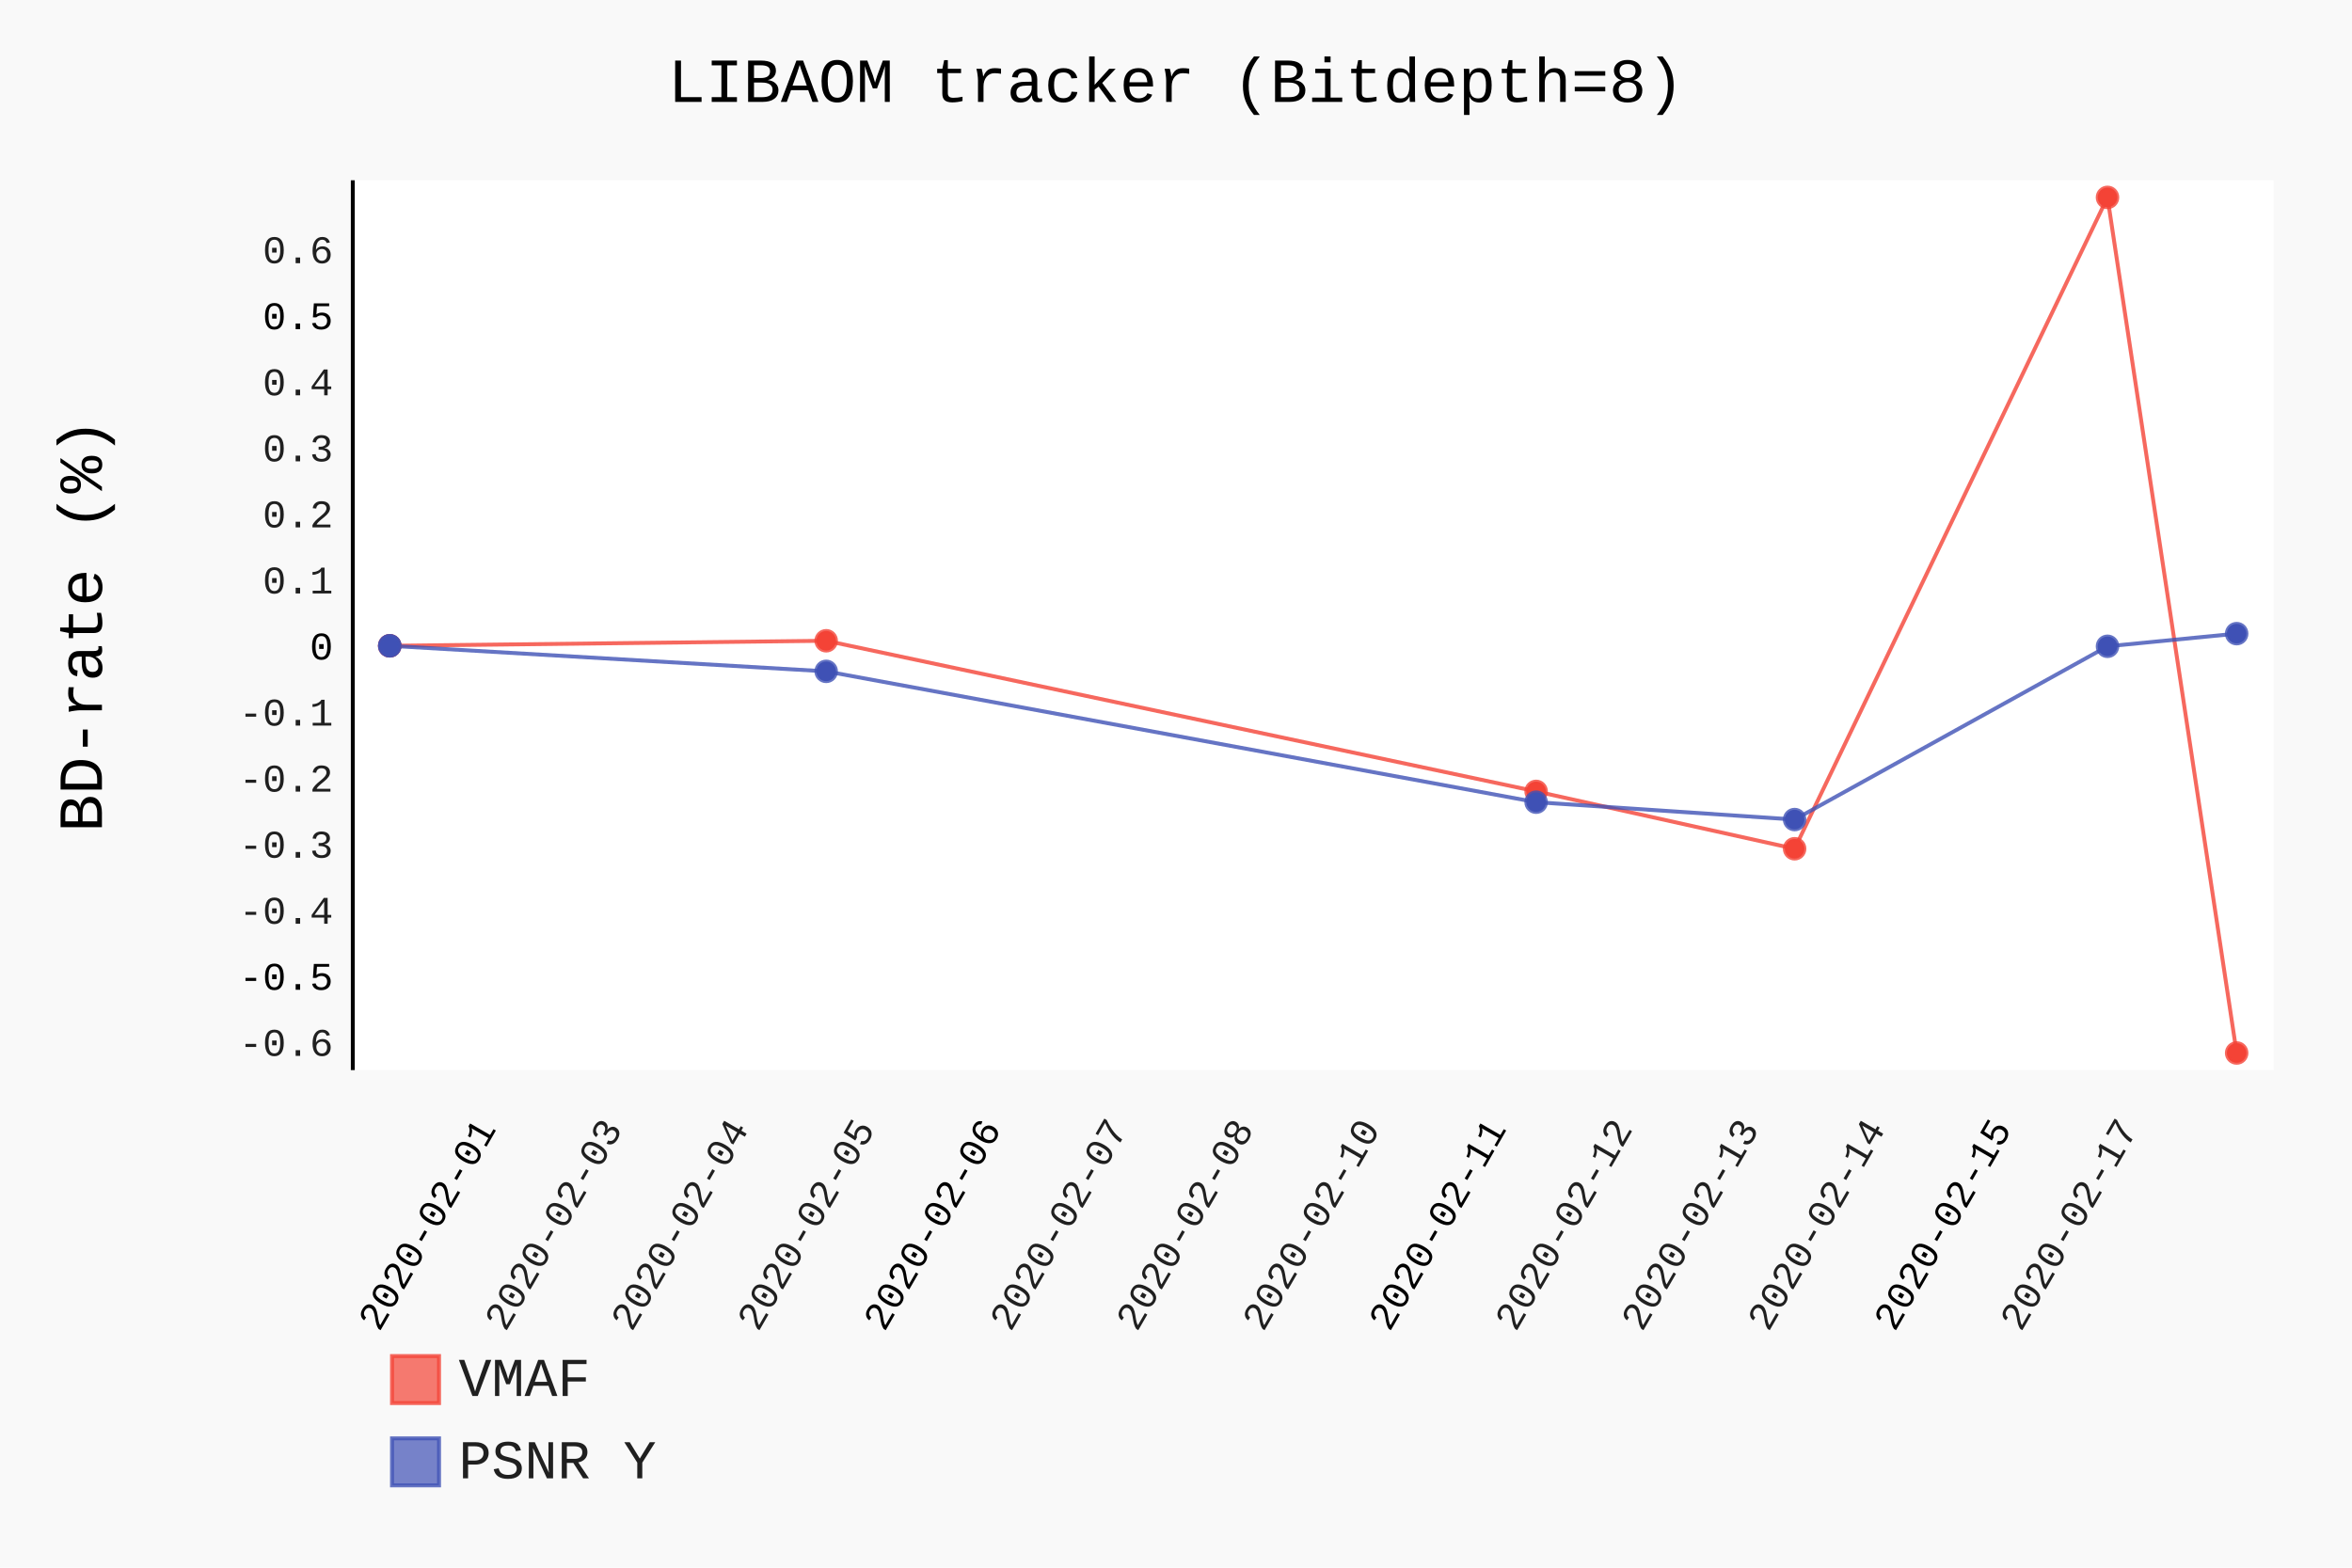
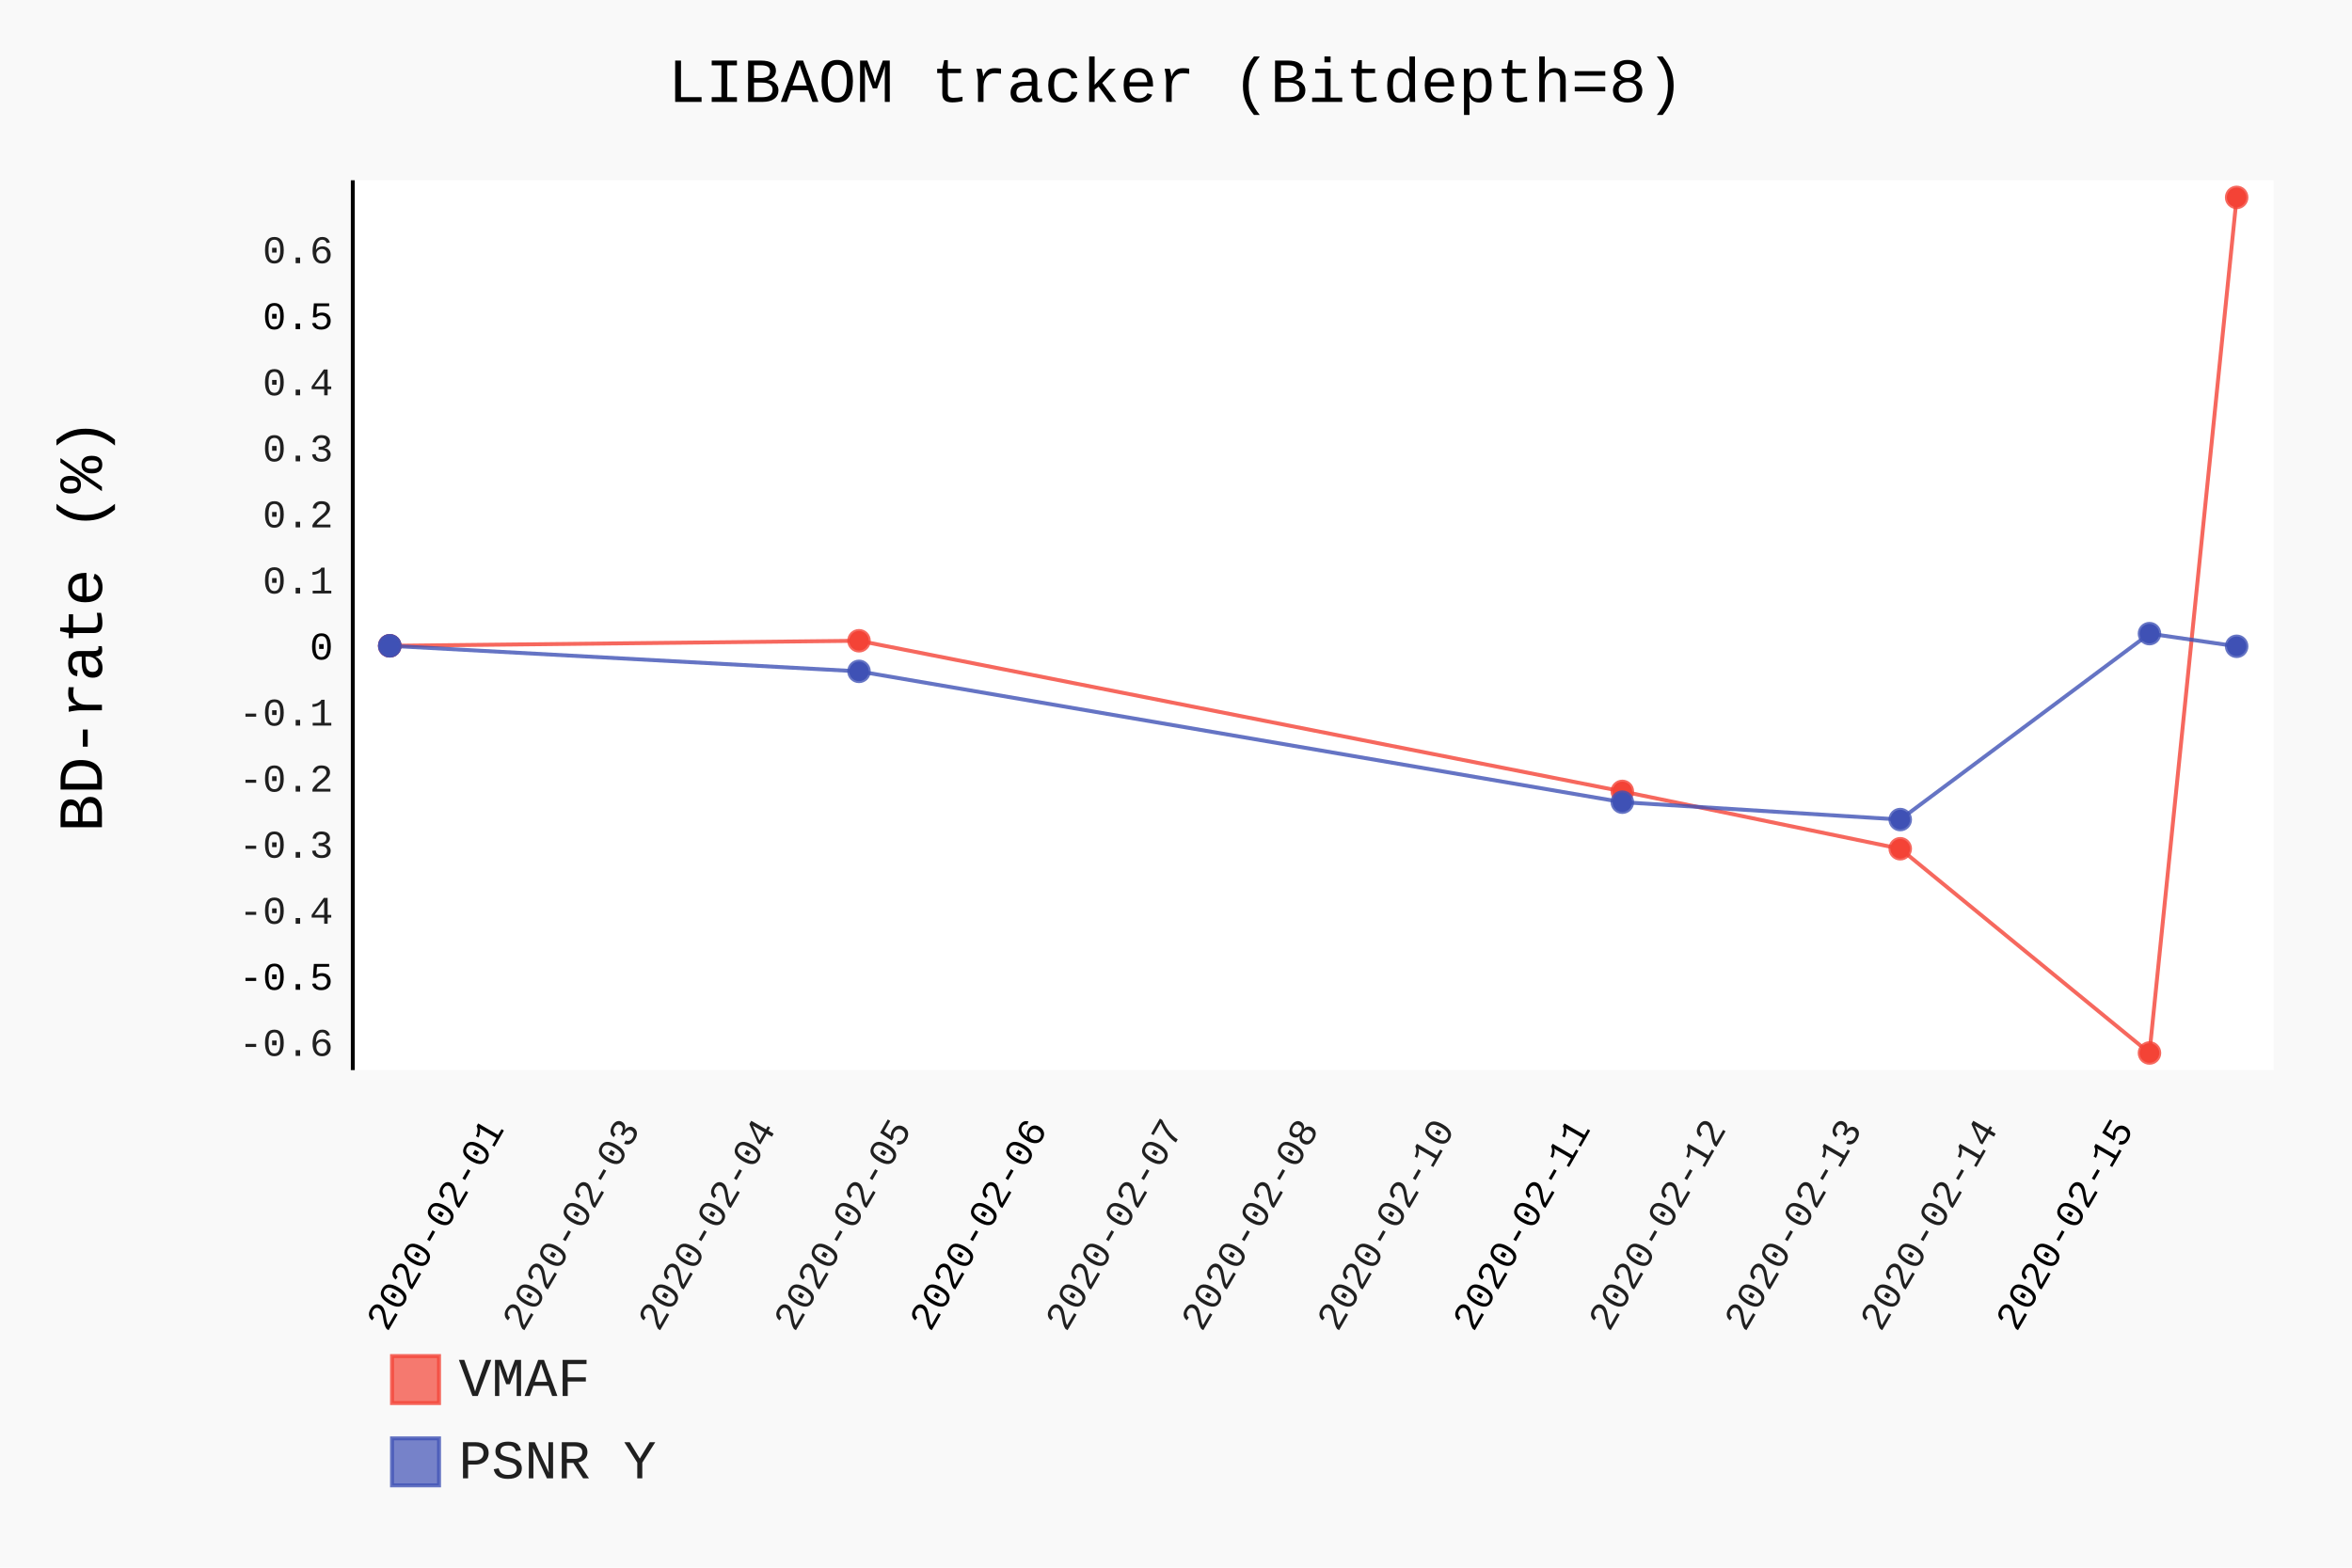
- <svg xmlns="http://www.w3.org/2000/svg" class="pygal-chart" id="chart-719b33d2-801d-4356-bde9-a1f717c0e61c" viewBox="0 0 600 400">
+ <svg xmlns="http://www.w3.org/2000/svg" class="pygal-chart" id="chart-3cac7b1a-fa31-4839-9834-1c2f86e84830" viewBox="0 0 600 400">
  <defs>
-     <style type="text/css">#chart-719b33d2-801d-4356-bde9-a1f717c0e61c{-webkit-user-select:none;-webkit-font-smoothing:antialiased;font-family:Consolas,"Liberation Mono",Menlo,Courier,monospace}#chart-719b33d2-801d-4356-bde9-a1f717c0e61c .title{font-family:Consolas,"Liberation Mono",Menlo,Courier,monospace;font-size:16px}#chart-719b33d2-801d-4356-bde9-a1f717c0e61c .legends .legend text{font-family:Consolas,"Liberation Mono",Menlo,Courier,monospace;font-size:14px}#chart-719b33d2-801d-4356-bde9-a1f717c0e61c .axis text{font-family:Consolas,"Liberation Mono",Menlo,Courier,monospace;font-size:10px}#chart-719b33d2-801d-4356-bde9-a1f717c0e61c .axis text.major{font-family:Consolas,"Liberation Mono",Menlo,Courier,monospace;font-size:10px}#chart-719b33d2-801d-4356-bde9-a1f717c0e61c .text-overlay text.value{font-family:Consolas,"Liberation Mono",Menlo,Courier,monospace;font-size:16px}#chart-719b33d2-801d-4356-bde9-a1f717c0e61c .text-overlay text.label{font-family:Consolas,"Liberation Mono",Menlo,Courier,monospace;font-size:10px}#chart-719b33d2-801d-4356-bde9-a1f717c0e61c .tooltip{font-family:Consolas,"Liberation Mono",Menlo,Courier,monospace;font-size:14px}#chart-719b33d2-801d-4356-bde9-a1f717c0e61c text.no_data{font-family:Consolas,"Liberation Mono",Menlo,Courier,monospace;font-size:64px}
- #chart-719b33d2-801d-4356-bde9-a1f717c0e61c{background-color:rgba(249,249,249,1)}#chart-719b33d2-801d-4356-bde9-a1f717c0e61c path,#chart-719b33d2-801d-4356-bde9-a1f717c0e61c line,#chart-719b33d2-801d-4356-bde9-a1f717c0e61c rect,#chart-719b33d2-801d-4356-bde9-a1f717c0e61c circle{-webkit-transition:150ms;-moz-transition:150ms;transition:150ms}#chart-719b33d2-801d-4356-bde9-a1f717c0e61c .graph &gt; .background{fill:rgba(249,249,249,1)}#chart-719b33d2-801d-4356-bde9-a1f717c0e61c .plot &gt; .background{fill:rgba(255,255,255,1)}#chart-719b33d2-801d-4356-bde9-a1f717c0e61c .graph{fill:rgba(0,0,0,.87)}#chart-719b33d2-801d-4356-bde9-a1f717c0e61c text.no_data{fill:rgba(0,0,0,1)}#chart-719b33d2-801d-4356-bde9-a1f717c0e61c .title{fill:rgba(0,0,0,1)}#chart-719b33d2-801d-4356-bde9-a1f717c0e61c .legends .legend text{fill:rgba(0,0,0,.87)}#chart-719b33d2-801d-4356-bde9-a1f717c0e61c .legends .legend:hover text{fill:rgba(0,0,0,1)}#chart-719b33d2-801d-4356-bde9-a1f717c0e61c .axis .line{stroke:rgba(0,0,0,1)}#chart-719b33d2-801d-4356-bde9-a1f717c0e61c .axis .guide.line{stroke:rgba(0,0,0,.54)}#chart-719b33d2-801d-4356-bde9-a1f717c0e61c .axis .major.line{stroke:rgba(0,0,0,.87)}#chart-719b33d2-801d-4356-bde9-a1f717c0e61c .axis text.major{fill:rgba(0,0,0,1)}#chart-719b33d2-801d-4356-bde9-a1f717c0e61c .axis.y .guides:hover .guide.line,#chart-719b33d2-801d-4356-bde9-a1f717c0e61c .line-graph .axis.x .guides:hover .guide.line,#chart-719b33d2-801d-4356-bde9-a1f717c0e61c .stackedline-graph .axis.x .guides:hover .guide.line,#chart-719b33d2-801d-4356-bde9-a1f717c0e61c .xy-graph .axis.x .guides:hover .guide.line{stroke:rgba(0,0,0,1)}#chart-719b33d2-801d-4356-bde9-a1f717c0e61c .axis .guides:hover text{fill:rgba(0,0,0,1)}#chart-719b33d2-801d-4356-bde9-a1f717c0e61c .reactive{fill-opacity:.7;stroke-opacity:.8}#chart-719b33d2-801d-4356-bde9-a1f717c0e61c .ci{stroke:rgba(0,0,0,.87)}#chart-719b33d2-801d-4356-bde9-a1f717c0e61c .reactive.active,#chart-719b33d2-801d-4356-bde9-a1f717c0e61c .active .reactive{fill-opacity:.8;stroke-opacity:.9;stroke-width:4}#chart-719b33d2-801d-4356-bde9-a1f717c0e61c .ci .reactive.active{stroke-width:1.5}#chart-719b33d2-801d-4356-bde9-a1f717c0e61c .series text{fill:rgba(0,0,0,1)}#chart-719b33d2-801d-4356-bde9-a1f717c0e61c .tooltip rect{fill:rgba(255,255,255,1);stroke:rgba(0,0,0,1);-webkit-transition:opacity 150ms;-moz-transition:opacity 150ms;transition:opacity 150ms}#chart-719b33d2-801d-4356-bde9-a1f717c0e61c .tooltip .label{fill:rgba(0,0,0,.87)}#chart-719b33d2-801d-4356-bde9-a1f717c0e61c .tooltip .label{fill:rgba(0,0,0,.87)}#chart-719b33d2-801d-4356-bde9-a1f717c0e61c .tooltip .legend{font-size:.8em;fill:rgba(0,0,0,.54)}#chart-719b33d2-801d-4356-bde9-a1f717c0e61c .tooltip .x_label{font-size:.6em;fill:rgba(0,0,0,1)}#chart-719b33d2-801d-4356-bde9-a1f717c0e61c .tooltip .xlink{font-size:.5em;text-decoration:underline}#chart-719b33d2-801d-4356-bde9-a1f717c0e61c .tooltip .value{font-size:1.5em}#chart-719b33d2-801d-4356-bde9-a1f717c0e61c .bound{font-size:.5em}#chart-719b33d2-801d-4356-bde9-a1f717c0e61c .max-value{font-size:.75em;fill:rgba(0,0,0,.54)}#chart-719b33d2-801d-4356-bde9-a1f717c0e61c .map-element{fill:rgba(255,255,255,1);stroke:rgba(0,0,0,.54) !important}#chart-719b33d2-801d-4356-bde9-a1f717c0e61c .map-element .reactive{fill-opacity:inherit;stroke-opacity:inherit}#chart-719b33d2-801d-4356-bde9-a1f717c0e61c .color-0,#chart-719b33d2-801d-4356-bde9-a1f717c0e61c .color-0 a:visited{stroke:#F44336;fill:#F44336}#chart-719b33d2-801d-4356-bde9-a1f717c0e61c .color-1,#chart-719b33d2-801d-4356-bde9-a1f717c0e61c .color-1 a:visited{stroke:#3F51B5;fill:#3F51B5}#chart-719b33d2-801d-4356-bde9-a1f717c0e61c .text-overlay .color-0 text{fill:black}#chart-719b33d2-801d-4356-bde9-a1f717c0e61c .text-overlay .color-1 text{fill:black}
- #chart-719b33d2-801d-4356-bde9-a1f717c0e61c text.no_data{text-anchor:middle}#chart-719b33d2-801d-4356-bde9-a1f717c0e61c .guide.line{fill:none}#chart-719b33d2-801d-4356-bde9-a1f717c0e61c .centered{text-anchor:middle}#chart-719b33d2-801d-4356-bde9-a1f717c0e61c .title{text-anchor:middle}#chart-719b33d2-801d-4356-bde9-a1f717c0e61c .legends .legend text{fill-opacity:1}#chart-719b33d2-801d-4356-bde9-a1f717c0e61c .axis.x text{text-anchor:middle}#chart-719b33d2-801d-4356-bde9-a1f717c0e61c .axis.x:not(.web) text[transform]{text-anchor:start}#chart-719b33d2-801d-4356-bde9-a1f717c0e61c .axis.x:not(.web) text[transform].backwards{text-anchor:end}#chart-719b33d2-801d-4356-bde9-a1f717c0e61c .axis.y text{text-anchor:end}#chart-719b33d2-801d-4356-bde9-a1f717c0e61c .axis.y text[transform].backwards{text-anchor:start}#chart-719b33d2-801d-4356-bde9-a1f717c0e61c .axis.y2 text{text-anchor:start}#chart-719b33d2-801d-4356-bde9-a1f717c0e61c .axis.y2 text[transform].backwards{text-anchor:end}#chart-719b33d2-801d-4356-bde9-a1f717c0e61c .axis .guide.line{stroke-dasharray:4,4}#chart-719b33d2-801d-4356-bde9-a1f717c0e61c .axis .major.guide.line{stroke-dasharray:6,6}#chart-719b33d2-801d-4356-bde9-a1f717c0e61c .horizontal .axis.y .guide.line,#chart-719b33d2-801d-4356-bde9-a1f717c0e61c .horizontal .axis.y2 .guide.line,#chart-719b33d2-801d-4356-bde9-a1f717c0e61c .vertical .axis.x .guide.line{opacity:0}#chart-719b33d2-801d-4356-bde9-a1f717c0e61c .horizontal .axis.always_show .guide.line,#chart-719b33d2-801d-4356-bde9-a1f717c0e61c .vertical .axis.always_show .guide.line{opacity:1 !important}#chart-719b33d2-801d-4356-bde9-a1f717c0e61c .axis.y .guides:hover .guide.line,#chart-719b33d2-801d-4356-bde9-a1f717c0e61c .axis.y2 .guides:hover .guide.line,#chart-719b33d2-801d-4356-bde9-a1f717c0e61c .axis.x .guides:hover .guide.line{opacity:1}#chart-719b33d2-801d-4356-bde9-a1f717c0e61c .axis .guides:hover text{opacity:1}#chart-719b33d2-801d-4356-bde9-a1f717c0e61c .nofill{fill:none}#chart-719b33d2-801d-4356-bde9-a1f717c0e61c .subtle-fill{fill-opacity:.2}#chart-719b33d2-801d-4356-bde9-a1f717c0e61c .dot{stroke-width:1px;fill-opacity:1}#chart-719b33d2-801d-4356-bde9-a1f717c0e61c .dot.active{stroke-width:5px}#chart-719b33d2-801d-4356-bde9-a1f717c0e61c .dot.negative{fill:transparent}#chart-719b33d2-801d-4356-bde9-a1f717c0e61c text,#chart-719b33d2-801d-4356-bde9-a1f717c0e61c tspan{stroke:none !important}#chart-719b33d2-801d-4356-bde9-a1f717c0e61c .series text.active{opacity:1}#chart-719b33d2-801d-4356-bde9-a1f717c0e61c .tooltip rect{fill-opacity:.95;stroke-width:.5}#chart-719b33d2-801d-4356-bde9-a1f717c0e61c .tooltip text{fill-opacity:1}#chart-719b33d2-801d-4356-bde9-a1f717c0e61c .showable{visibility:hidden}#chart-719b33d2-801d-4356-bde9-a1f717c0e61c .showable.shown{visibility:visible}#chart-719b33d2-801d-4356-bde9-a1f717c0e61c .gauge-background{fill:rgba(229,229,229,1);stroke:none}#chart-719b33d2-801d-4356-bde9-a1f717c0e61c .bg-lines{stroke:rgba(249,249,249,1);stroke-width:2px}</style>
+     <style type="text/css">#chart-3cac7b1a-fa31-4839-9834-1c2f86e84830{-webkit-user-select:none;-webkit-font-smoothing:antialiased;font-family:Consolas,"Liberation Mono",Menlo,Courier,monospace}#chart-3cac7b1a-fa31-4839-9834-1c2f86e84830 .title{font-family:Consolas,"Liberation Mono",Menlo,Courier,monospace;font-size:16px}#chart-3cac7b1a-fa31-4839-9834-1c2f86e84830 .legends .legend text{font-family:Consolas,"Liberation Mono",Menlo,Courier,monospace;font-size:14px}#chart-3cac7b1a-fa31-4839-9834-1c2f86e84830 .axis text{font-family:Consolas,"Liberation Mono",Menlo,Courier,monospace;font-size:10px}#chart-3cac7b1a-fa31-4839-9834-1c2f86e84830 .axis text.major{font-family:Consolas,"Liberation Mono",Menlo,Courier,monospace;font-size:10px}#chart-3cac7b1a-fa31-4839-9834-1c2f86e84830 .text-overlay text.value{font-family:Consolas,"Liberation Mono",Menlo,Courier,monospace;font-size:16px}#chart-3cac7b1a-fa31-4839-9834-1c2f86e84830 .text-overlay text.label{font-family:Consolas,"Liberation Mono",Menlo,Courier,monospace;font-size:10px}#chart-3cac7b1a-fa31-4839-9834-1c2f86e84830 .tooltip{font-family:Consolas,"Liberation Mono",Menlo,Courier,monospace;font-size:14px}#chart-3cac7b1a-fa31-4839-9834-1c2f86e84830 text.no_data{font-family:Consolas,"Liberation Mono",Menlo,Courier,monospace;font-size:64px}
+ #chart-3cac7b1a-fa31-4839-9834-1c2f86e84830{background-color:rgba(249,249,249,1)}#chart-3cac7b1a-fa31-4839-9834-1c2f86e84830 path,#chart-3cac7b1a-fa31-4839-9834-1c2f86e84830 line,#chart-3cac7b1a-fa31-4839-9834-1c2f86e84830 rect,#chart-3cac7b1a-fa31-4839-9834-1c2f86e84830 circle{-webkit-transition:150ms;-moz-transition:150ms;transition:150ms}#chart-3cac7b1a-fa31-4839-9834-1c2f86e84830 .graph &gt; .background{fill:rgba(249,249,249,1)}#chart-3cac7b1a-fa31-4839-9834-1c2f86e84830 .plot &gt; .background{fill:rgba(255,255,255,1)}#chart-3cac7b1a-fa31-4839-9834-1c2f86e84830 .graph{fill:rgba(0,0,0,.87)}#chart-3cac7b1a-fa31-4839-9834-1c2f86e84830 text.no_data{fill:rgba(0,0,0,1)}#chart-3cac7b1a-fa31-4839-9834-1c2f86e84830 .title{fill:rgba(0,0,0,1)}#chart-3cac7b1a-fa31-4839-9834-1c2f86e84830 .legends .legend text{fill:rgba(0,0,0,.87)}#chart-3cac7b1a-fa31-4839-9834-1c2f86e84830 .legends .legend:hover text{fill:rgba(0,0,0,1)}#chart-3cac7b1a-fa31-4839-9834-1c2f86e84830 .axis .line{stroke:rgba(0,0,0,1)}#chart-3cac7b1a-fa31-4839-9834-1c2f86e84830 .axis .guide.line{stroke:rgba(0,0,0,.54)}#chart-3cac7b1a-fa31-4839-9834-1c2f86e84830 .axis .major.line{stroke:rgba(0,0,0,.87)}#chart-3cac7b1a-fa31-4839-9834-1c2f86e84830 .axis text.major{fill:rgba(0,0,0,1)}#chart-3cac7b1a-fa31-4839-9834-1c2f86e84830 .axis.y .guides:hover .guide.line,#chart-3cac7b1a-fa31-4839-9834-1c2f86e84830 .line-graph .axis.x .guides:hover .guide.line,#chart-3cac7b1a-fa31-4839-9834-1c2f86e84830 .stackedline-graph .axis.x .guides:hover .guide.line,#chart-3cac7b1a-fa31-4839-9834-1c2f86e84830 .xy-graph .axis.x .guides:hover .guide.line{stroke:rgba(0,0,0,1)}#chart-3cac7b1a-fa31-4839-9834-1c2f86e84830 .axis .guides:hover text{fill:rgba(0,0,0,1)}#chart-3cac7b1a-fa31-4839-9834-1c2f86e84830 .reactive{fill-opacity:.7;stroke-opacity:.8}#chart-3cac7b1a-fa31-4839-9834-1c2f86e84830 .ci{stroke:rgba(0,0,0,.87)}#chart-3cac7b1a-fa31-4839-9834-1c2f86e84830 .reactive.active,#chart-3cac7b1a-fa31-4839-9834-1c2f86e84830 .active .reactive{fill-opacity:.8;stroke-opacity:.9;stroke-width:4}#chart-3cac7b1a-fa31-4839-9834-1c2f86e84830 .ci .reactive.active{stroke-width:1.5}#chart-3cac7b1a-fa31-4839-9834-1c2f86e84830 .series text{fill:rgba(0,0,0,1)}#chart-3cac7b1a-fa31-4839-9834-1c2f86e84830 .tooltip rect{fill:rgba(255,255,255,1);stroke:rgba(0,0,0,1);-webkit-transition:opacity 150ms;-moz-transition:opacity 150ms;transition:opacity 150ms}#chart-3cac7b1a-fa31-4839-9834-1c2f86e84830 .tooltip .label{fill:rgba(0,0,0,.87)}#chart-3cac7b1a-fa31-4839-9834-1c2f86e84830 .tooltip .label{fill:rgba(0,0,0,.87)}#chart-3cac7b1a-fa31-4839-9834-1c2f86e84830 .tooltip .legend{font-size:.8em;fill:rgba(0,0,0,.54)}#chart-3cac7b1a-fa31-4839-9834-1c2f86e84830 .tooltip .x_label{font-size:.6em;fill:rgba(0,0,0,1)}#chart-3cac7b1a-fa31-4839-9834-1c2f86e84830 .tooltip .xlink{font-size:.5em;text-decoration:underline}#chart-3cac7b1a-fa31-4839-9834-1c2f86e84830 .tooltip .value{font-size:1.5em}#chart-3cac7b1a-fa31-4839-9834-1c2f86e84830 .bound{font-size:.5em}#chart-3cac7b1a-fa31-4839-9834-1c2f86e84830 .max-value{font-size:.75em;fill:rgba(0,0,0,.54)}#chart-3cac7b1a-fa31-4839-9834-1c2f86e84830 .map-element{fill:rgba(255,255,255,1);stroke:rgba(0,0,0,.54) !important}#chart-3cac7b1a-fa31-4839-9834-1c2f86e84830 .map-element .reactive{fill-opacity:inherit;stroke-opacity:inherit}#chart-3cac7b1a-fa31-4839-9834-1c2f86e84830 .color-0,#chart-3cac7b1a-fa31-4839-9834-1c2f86e84830 .color-0 a:visited{stroke:#F44336;fill:#F44336}#chart-3cac7b1a-fa31-4839-9834-1c2f86e84830 .color-1,#chart-3cac7b1a-fa31-4839-9834-1c2f86e84830 .color-1 a:visited{stroke:#3F51B5;fill:#3F51B5}#chart-3cac7b1a-fa31-4839-9834-1c2f86e84830 .text-overlay .color-0 text{fill:black}#chart-3cac7b1a-fa31-4839-9834-1c2f86e84830 .text-overlay .color-1 text{fill:black}
+ #chart-3cac7b1a-fa31-4839-9834-1c2f86e84830 text.no_data{text-anchor:middle}#chart-3cac7b1a-fa31-4839-9834-1c2f86e84830 .guide.line{fill:none}#chart-3cac7b1a-fa31-4839-9834-1c2f86e84830 .centered{text-anchor:middle}#chart-3cac7b1a-fa31-4839-9834-1c2f86e84830 .title{text-anchor:middle}#chart-3cac7b1a-fa31-4839-9834-1c2f86e84830 .legends .legend text{fill-opacity:1}#chart-3cac7b1a-fa31-4839-9834-1c2f86e84830 .axis.x text{text-anchor:middle}#chart-3cac7b1a-fa31-4839-9834-1c2f86e84830 .axis.x:not(.web) text[transform]{text-anchor:start}#chart-3cac7b1a-fa31-4839-9834-1c2f86e84830 .axis.x:not(.web) text[transform].backwards{text-anchor:end}#chart-3cac7b1a-fa31-4839-9834-1c2f86e84830 .axis.y text{text-anchor:end}#chart-3cac7b1a-fa31-4839-9834-1c2f86e84830 .axis.y text[transform].backwards{text-anchor:start}#chart-3cac7b1a-fa31-4839-9834-1c2f86e84830 .axis.y2 text{text-anchor:start}#chart-3cac7b1a-fa31-4839-9834-1c2f86e84830 .axis.y2 text[transform].backwards{text-anchor:end}#chart-3cac7b1a-fa31-4839-9834-1c2f86e84830 .axis .guide.line{stroke-dasharray:4,4}#chart-3cac7b1a-fa31-4839-9834-1c2f86e84830 .axis .major.guide.line{stroke-dasharray:6,6}#chart-3cac7b1a-fa31-4839-9834-1c2f86e84830 .horizontal .axis.y .guide.line,#chart-3cac7b1a-fa31-4839-9834-1c2f86e84830 .horizontal .axis.y2 .guide.line,#chart-3cac7b1a-fa31-4839-9834-1c2f86e84830 .vertical .axis.x .guide.line{opacity:0}#chart-3cac7b1a-fa31-4839-9834-1c2f86e84830 .horizontal .axis.always_show .guide.line,#chart-3cac7b1a-fa31-4839-9834-1c2f86e84830 .vertical .axis.always_show .guide.line{opacity:1 !important}#chart-3cac7b1a-fa31-4839-9834-1c2f86e84830 .axis.y .guides:hover .guide.line,#chart-3cac7b1a-fa31-4839-9834-1c2f86e84830 .axis.y2 .guides:hover .guide.line,#chart-3cac7b1a-fa31-4839-9834-1c2f86e84830 .axis.x .guides:hover .guide.line{opacity:1}#chart-3cac7b1a-fa31-4839-9834-1c2f86e84830 .axis .guides:hover text{opacity:1}#chart-3cac7b1a-fa31-4839-9834-1c2f86e84830 .nofill{fill:none}#chart-3cac7b1a-fa31-4839-9834-1c2f86e84830 .subtle-fill{fill-opacity:.2}#chart-3cac7b1a-fa31-4839-9834-1c2f86e84830 .dot{stroke-width:1px;fill-opacity:1}#chart-3cac7b1a-fa31-4839-9834-1c2f86e84830 .dot.active{stroke-width:5px}#chart-3cac7b1a-fa31-4839-9834-1c2f86e84830 .dot.negative{fill:transparent}#chart-3cac7b1a-fa31-4839-9834-1c2f86e84830 text,#chart-3cac7b1a-fa31-4839-9834-1c2f86e84830 tspan{stroke:none !important}#chart-3cac7b1a-fa31-4839-9834-1c2f86e84830 .series text.active{opacity:1}#chart-3cac7b1a-fa31-4839-9834-1c2f86e84830 .tooltip rect{fill-opacity:.95;stroke-width:.5}#chart-3cac7b1a-fa31-4839-9834-1c2f86e84830 .tooltip text{fill-opacity:1}#chart-3cac7b1a-fa31-4839-9834-1c2f86e84830 .showable{visibility:hidden}#chart-3cac7b1a-fa31-4839-9834-1c2f86e84830 .showable.shown{visibility:visible}#chart-3cac7b1a-fa31-4839-9834-1c2f86e84830 .gauge-background{fill:rgba(229,229,229,1);stroke:none}#chart-3cac7b1a-fa31-4839-9834-1c2f86e84830 .bg-lines{stroke:rgba(249,249,249,1);stroke-width:2px}</style>
  </defs>
  <g class="graph datetimeline-graph vertical">
    <rect class="background" height="400" width="600" x="0" y="0" />
    <g class="plot" transform="translate(90, 46)">
      <rect class="background" height="227.038" width="490.0" x="0" y="0" />
      <g class="axis y">
        <g class="guides">
          <text class="" x="-5" y="223.408">-0.6</text>
        </g>
        <g class="guides">
          <text class="major" x="-5" y="206.553">-0.5</text>
        </g>
        <g class="guides">
          <text class="" x="-5" y="189.698">-0.4</text>
        </g>
        <g class="guides">
          <text class="" x="-5" y="172.843">-0.3</text>
        </g>
        <g class="guides">
          <text class="" x="-5" y="155.988">-0.2</text>
        </g>
        <g class="guides">
          <text class="" x="-5" y="139.134">-0.1</text>
        </g>
        <g class="guides">
          <text class="major" x="-5" y="122.279">0</text>
        </g>
        <g class="guides">
          <text class="" x="-5" y="105.424">0.1</text>
        </g>
        <g class="guides">
          <text class="" x="-5" y="88.569">0.2</text>
        </g>
        <g class="guides">
          <text class="" x="-5" y="71.714">0.3</text>
        </g>
        <g class="guides">
          <text class="" x="-5" y="54.86">0.4</text>
        </g>
        <g class="guides">
          <text class="major" x="-5" y="38.005">0.5</text>
        </g>
        <g class="guides">
          <text class="" x="-5" y="21.15">0.6</text>
        </g>
      </g>
      <g class="axis x">
        <path class="line" d="M0 0 v227.038" />
        <g class="guides">
-           <path class="major guide line" d="M36.742 0 v227.038" />
-           <text class="major backwards" transform="rotate(300 36.74236 242.0385)" x="36.742" y="242.038">2020-02-01</text>
+           <path class="major guide line" d="M38.796 0 v227.038" />
+           <text class="major backwards" transform="rotate(300 38.79641 242.0385)" x="38.796" y="242.038">2020-02-01</text>
        </g>
        <g class="guides">
-           <path class="guide line" d="M68.958 0 v227.038" />
-           <text class="backwards" transform="rotate(300 68.95849 242.0385)" x="68.958" y="242.038">2020-02-03</text>
+           <path class="guide line" d="M73.435 0 v227.038" />
+           <text class="backwards" transform="rotate(300 73.43478 242.0385)" x="73.435" y="242.038">2020-02-03</text>
        </g>
        <g class="guides">
-           <path class="guide line" d="M101.175 0 v227.038" />
-           <text class="backwards" transform="rotate(300 101.1746 242.0385)" x="101.175" y="242.038">2020-02-04</text>
+           <path class="guide line" d="M108.073 0 v227.038" />
+           <text class="backwards" transform="rotate(300 108.0731 242.0385)" x="108.073" y="242.038">2020-02-04</text>
        </g>
        <g class="guides">
-           <path class="guide line" d="M133.391 0 v227.038" />
-           <text class="backwards" transform="rotate(300 133.3908 242.0385)" x="133.391" y="242.038">2020-02-05</text>
+           <path class="guide line" d="M142.712 0 v227.038" />
+           <text class="backwards" transform="rotate(300 142.7115 242.0385)" x="142.712" y="242.038">2020-02-05</text>
        </g>
        <g class="guides">
-           <path class="major guide line" d="M165.607 0 v227.038" />
-           <text class="major backwards" transform="rotate(300 165.6069 242.0385)" x="165.607" y="242.038">2020-02-06</text>
+           <path class="major guide line" d="M177.35 0 v227.038" />
+           <text class="major backwards" transform="rotate(300 177.3499 242.0385)" x="177.35" y="242.038">2020-02-06</text>
        </g>
        <g class="guides">
-           <path class="guide line" d="M197.823 0 v227.038" />
-           <text class="backwards" transform="rotate(300 197.823 242.0385)" x="197.823" y="242.038">2020-02-07</text>
+           <path class="guide line" d="M211.988 0 v227.038" />
+           <text class="backwards" transform="rotate(300 211.9882 242.0385)" x="211.988" y="242.038">2020-02-07</text>
        </g>
        <g class="guides">
-           <path class="guide line" d="M230.039 0 v227.038" />
-           <text class="backwards" transform="rotate(300 230.0392 242.0385)" x="230.039" y="242.038">2020-02-08</text>
+           <path class="guide line" d="M246.627 0 v227.038" />
+           <text class="backwards" transform="rotate(300 246.6266 242.0385)" x="246.627" y="242.038">2020-02-08</text>
        </g>
        <g class="guides">
-           <path class="guide line" d="M262.255 0 v227.038" />
-           <text class="backwards" transform="rotate(300 262.2553 242.0385)" x="262.255" y="242.038">2020-02-10</text>
+           <path class="guide line" d="M281.265 0 v227.038" />
+           <text class="backwards" transform="rotate(300 281.265 242.0385)" x="281.265" y="242.038">2020-02-10</text>
        </g>
        <g class="guides">
-           <path class="major guide line" d="M294.471 0 v227.038" />
-           <text class="major backwards" transform="rotate(300 294.4714 242.0385)" x="294.471" y="242.038">2020-02-11</text>
+           <path class="major guide line" d="M315.903 0 v227.038" />
+           <text class="major backwards" transform="rotate(300 315.9034 242.0385)" x="315.903" y="242.038">2020-02-11</text>
        </g>
        <g class="guides">
-           <path class="guide line" d="M326.688 0 v227.038" />
-           <text class="backwards" transform="rotate(300 326.6875 242.0385)" x="326.688" y="242.038">2020-02-12</text>
+           <path class="guide line" d="M350.542 0 v227.038" />
+           <text class="backwards" transform="rotate(300 350.5417 242.0385)" x="350.542" y="242.038">2020-02-12</text>
        </g>
        <g class="guides">
-           <path class="guide line" d="M358.904 0 v227.038" />
-           <text class="backwards" transform="rotate(300 358.9037 242.0385)" x="358.904" y="242.038">2020-02-13</text>
+           <path class="guide line" d="M385.18 0 v227.038" />
+           <text class="backwards" transform="rotate(300 385.1801 242.0385)" x="385.18" y="242.038">2020-02-13</text>
        </g>
        <g class="guides">
-           <path class="guide line" d="M391.12 0 v227.038" />
-           <text class="backwards" transform="rotate(300 391.1198 242.0385)" x="391.12" y="242.038">2020-02-14</text>
+           <path class="guide line" d="M419.818 0 v227.038" />
+           <text class="backwards" transform="rotate(300 419.8185 242.0385)" x="419.818" y="242.038">2020-02-14</text>
        </g>
        <g class="guides">
-           <path class="major guide line" d="M423.336 0 v227.038" />
-           <text class="major backwards" transform="rotate(300 423.3359 242.0385)" x="423.336" y="242.038">2020-02-15</text>
-         </g>
-         <g class="guides">
-           <path class="guide line" d="M455.552 0 v227.038" />
-           <text class="backwards" transform="rotate(300 455.5521 242.0385)" x="455.552" y="242.038">2020-02-17</text>
+           <path class="major guide line" d="M454.457 0 v227.038" />
+           <text class="major backwards" transform="rotate(300 454.4568 242.0385)" x="454.457" y="242.038">2020-02-15</text>
        </g>
      </g>
      <g class="series serie-0 color-0">
-         <path class="line reactive nofill" d="M9.423 118.779 L9.423 118.779 120.762 117.494 301.871 155.929 367.81 170.561 447.629 4.366 480.577 222.672" />
+         <path class="line reactive nofill" d="M9.423 118.779 L9.423 118.779 129.133 117.494 323.86 155.929 394.756 170.561 458.336 222.672 480.577 4.366" />
      </g>
      <g class="series serie-1 color-1">
-         <path class="line reactive nofill" d="M9.423 118.779 L9.423 118.779 120.762 125.299 301.871 158.679 367.81 163.114 447.629 118.906 480.577 115.674" />
+         <path class="line reactive nofill" d="M9.423 118.779 L9.423 118.779 129.133 125.299 323.86 158.679 394.756 163.114 458.336 115.674 480.577 118.906" />
      </g>
    </g>
    <g class="titles">
      <text class="title plot_title" x="300.0" y="26">LIBAOM tracker (Bitdepth=8)</text>
      <text class="title" transform="rotate(-90 0 159.5192)" x="0" y="185.519">BD-rate (%)</text>
    </g>
    <g class="plot overlay" transform="translate(90, 46)">
      <g class="series serie-0 color-0">
        <g class="dots">
          <circle class="dot reactive tooltip-trigger" cx="9.423" cy="118.779" r="2.5" />
        </g>
        <g class="dots">
          <circle class="dot reactive tooltip-trigger" cx="9.423" cy="118.779" r="2.5" />
        </g>
        <g class="dots">
-           <circle class="dot reactive tooltip-trigger" cx="120.762" cy="117.494" r="2.5" />
+           <circle class="dot reactive tooltip-trigger" cx="129.133" cy="117.494" r="2.5" />
        </g>
        <g class="dots">
-           <circle class="dot reactive tooltip-trigger" cx="301.871" cy="155.929" r="2.5" />
+           <circle class="dot reactive tooltip-trigger" cx="323.86" cy="155.929" r="2.5" />
        </g>
        <g class="dots">
-           <circle class="dot reactive tooltip-trigger" cx="367.81" cy="170.561" r="2.5" />
+           <circle class="dot reactive tooltip-trigger" cx="394.756" cy="170.561" r="2.5" />
        </g>
        <g class="dots">
-           <circle class="dot reactive tooltip-trigger" cx="447.629" cy="4.366" r="2.5" />
+           <circle class="dot reactive tooltip-trigger" cx="458.336" cy="222.672" r="2.5" />
        </g>
        <g class="dots">
-           <circle class="dot reactive tooltip-trigger" cx="480.577" cy="222.672" r="2.5" />
+           <circle class="dot reactive tooltip-trigger" cx="480.577" cy="4.366" r="2.5" />
        </g>
      </g>
      <g class="series serie-1 color-1">
        <g class="dots">
          <circle class="dot reactive tooltip-trigger" cx="9.423" cy="118.779" r="2.5" />
        </g>
        <g class="dots">
          <circle class="dot reactive tooltip-trigger" cx="9.423" cy="118.779" r="2.5" />
        </g>
        <g class="dots">
-           <circle class="dot reactive tooltip-trigger" cx="120.762" cy="125.299" r="2.5" />
+           <circle class="dot reactive tooltip-trigger" cx="129.133" cy="125.299" r="2.5" />
        </g>
        <g class="dots">
-           <circle class="dot reactive tooltip-trigger" cx="301.871" cy="158.679" r="2.5" />
+           <circle class="dot reactive tooltip-trigger" cx="323.86" cy="158.679" r="2.5" />
        </g>
        <g class="dots">
-           <circle class="dot reactive tooltip-trigger" cx="367.81" cy="163.114" r="2.5" />
+           <circle class="dot reactive tooltip-trigger" cx="394.756" cy="163.114" r="2.5" />
        </g>
        <g class="dots">
-           <circle class="dot reactive tooltip-trigger" cx="447.629" cy="118.906" r="2.5" />
+           <circle class="dot reactive tooltip-trigger" cx="458.336" cy="115.674" r="2.5" />
        </g>
        <g class="dots">
-           <circle class="dot reactive tooltip-trigger" cx="480.577" cy="115.674" r="2.5" />
+           <circle class="dot reactive tooltip-trigger" cx="480.577" cy="118.906" r="2.5" />
        </g>
      </g>
    </g>
    <g class="plot text-overlay" transform="translate(90, 46)">
      <g class="series serie-0 color-0" />
      <g class="series serie-1 color-1" />
    </g>
    <g class="plot tooltip-overlay" transform="translate(90, 46)">
      <g class="tooltip" style="opacity: 0" transform="translate(0 0)">
        <rect class="tooltip-box" height="0" rx="0" ry="0" width="0" />
        <g class="text" />
      </g>
    </g>
    <g class="legends" transform="translate(100, 345)">
      <g class="legend reactive activate-serie" id="activate-serie-0">
        <rect class="color-0 reactive" height="12" width="12" x="0.0" y="1.0" />
        <text x="17.0" y="11.2">VMAF</text>
      </g>
      <g class="legend reactive activate-serie" id="activate-serie-1">
        <rect class="color-1 reactive" height="12" width="12" x="0.0" y="22.0" />
        <text x="17.0" y="32.2">PSNR Y</text>
      </g>
    </g>
  </g>
</svg>
